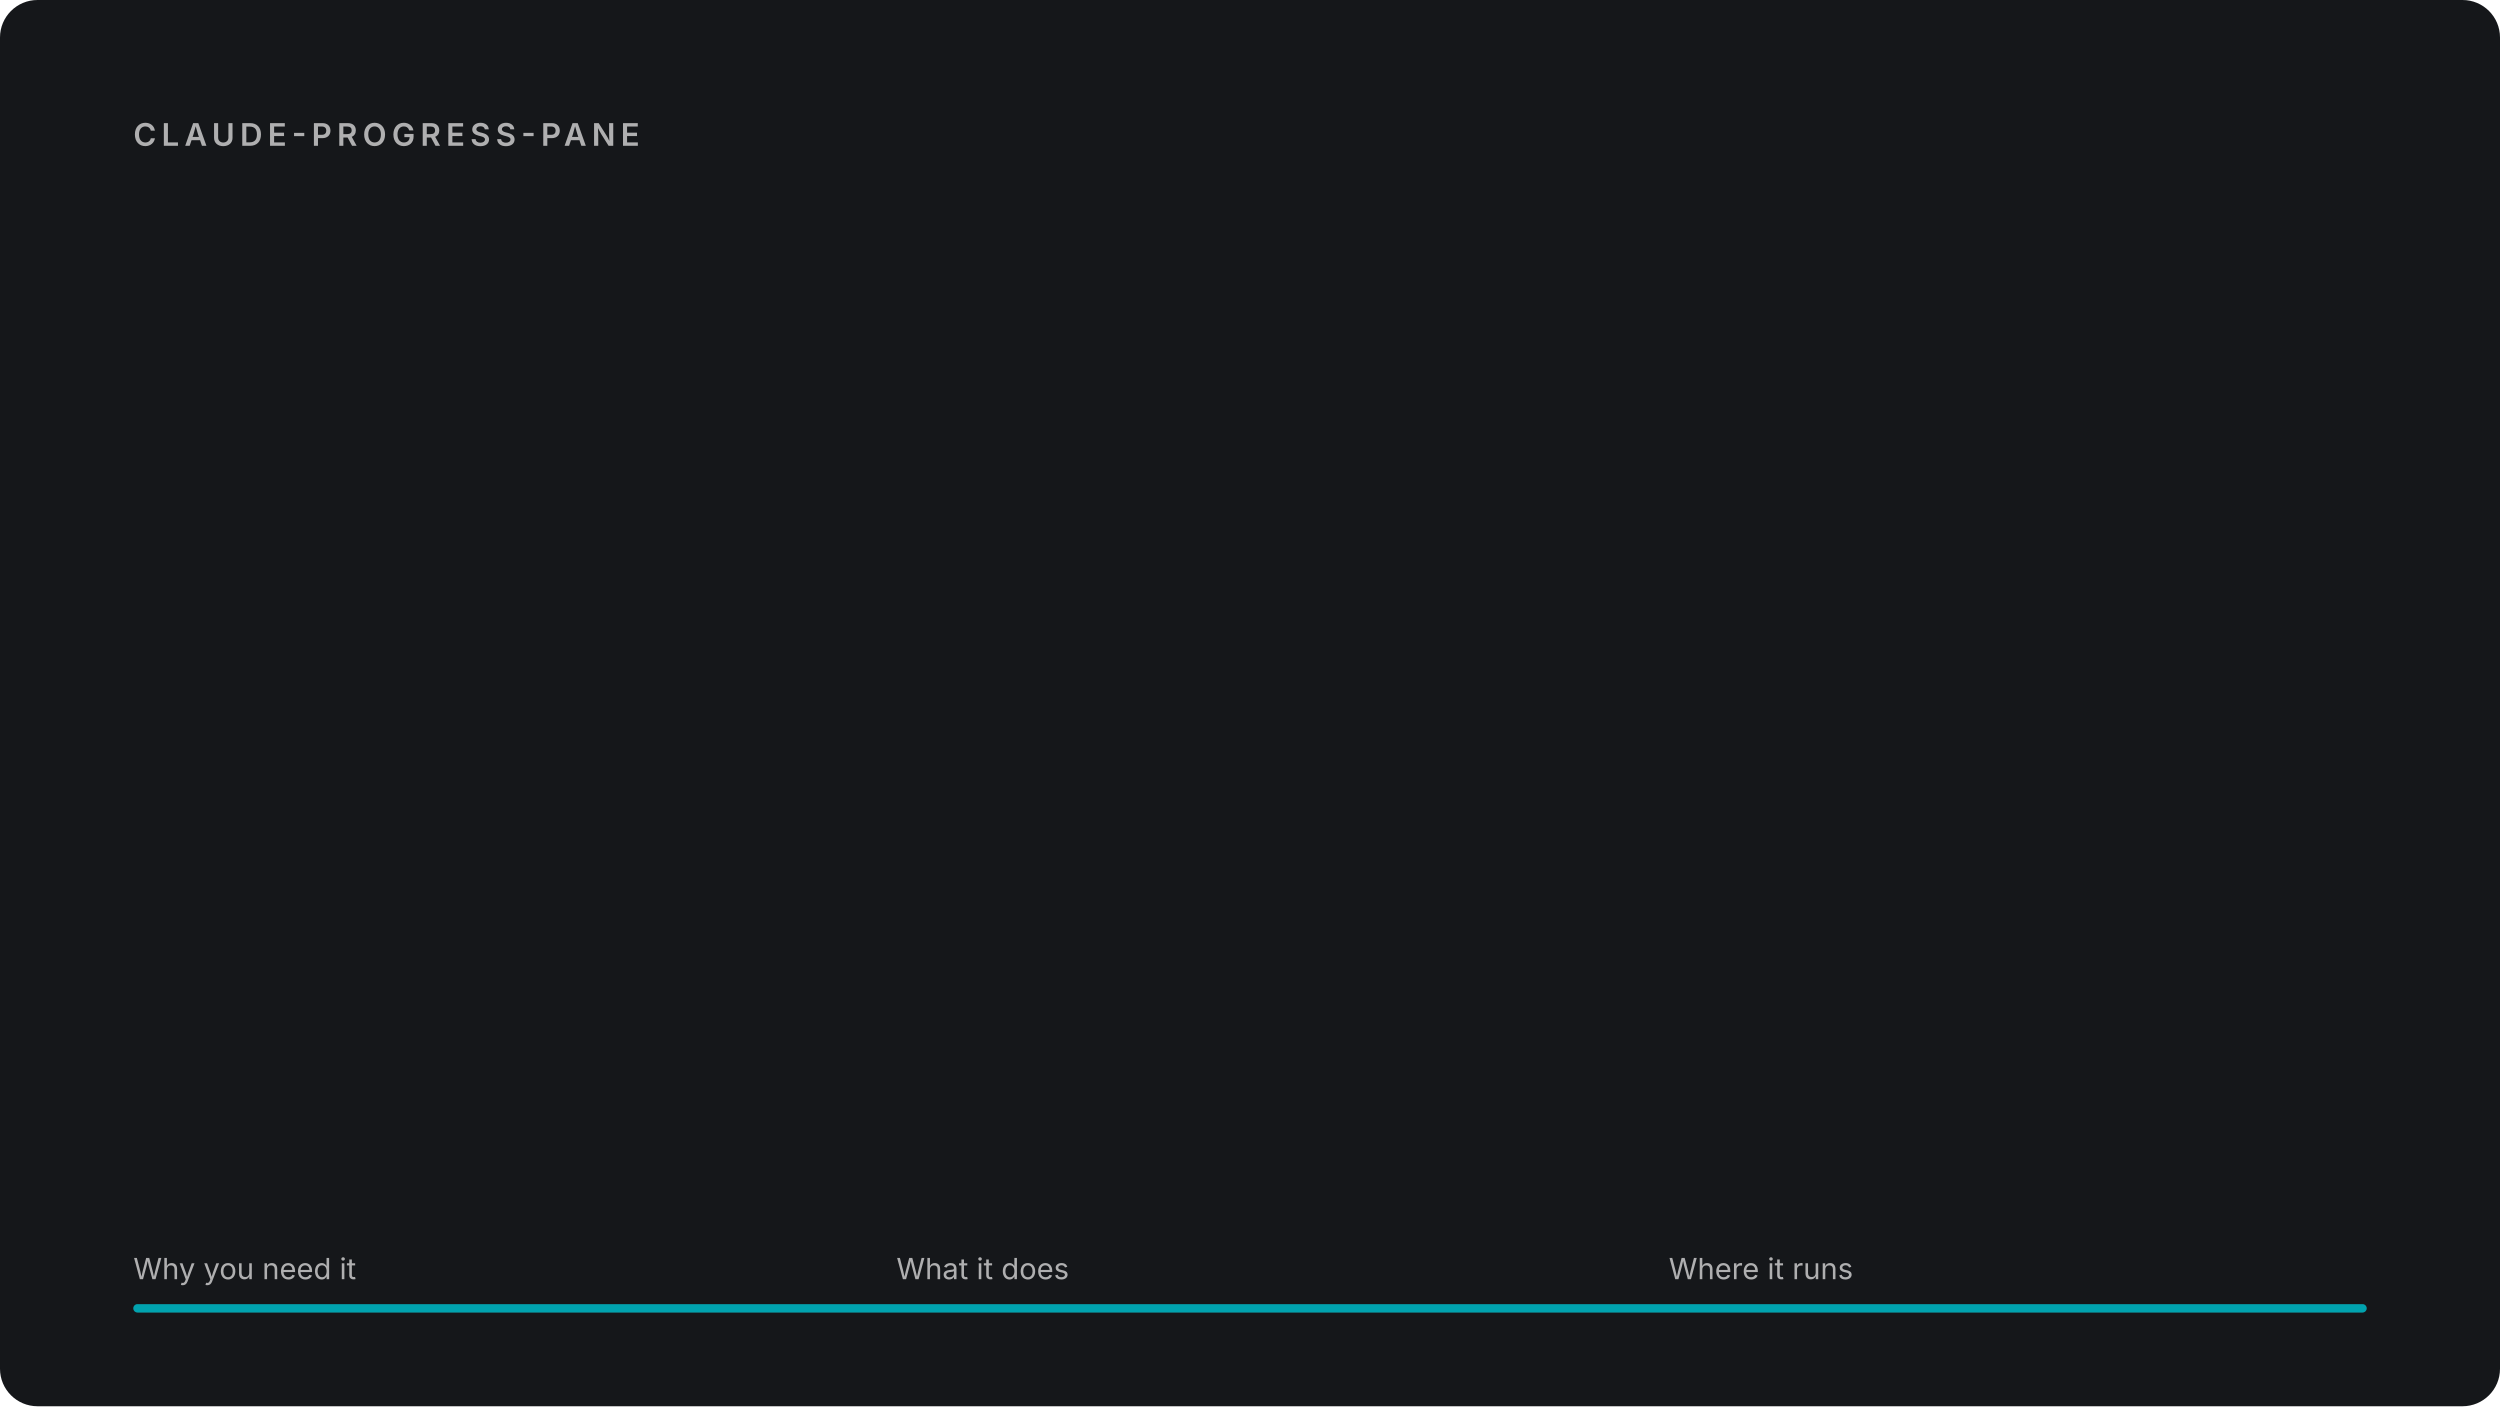
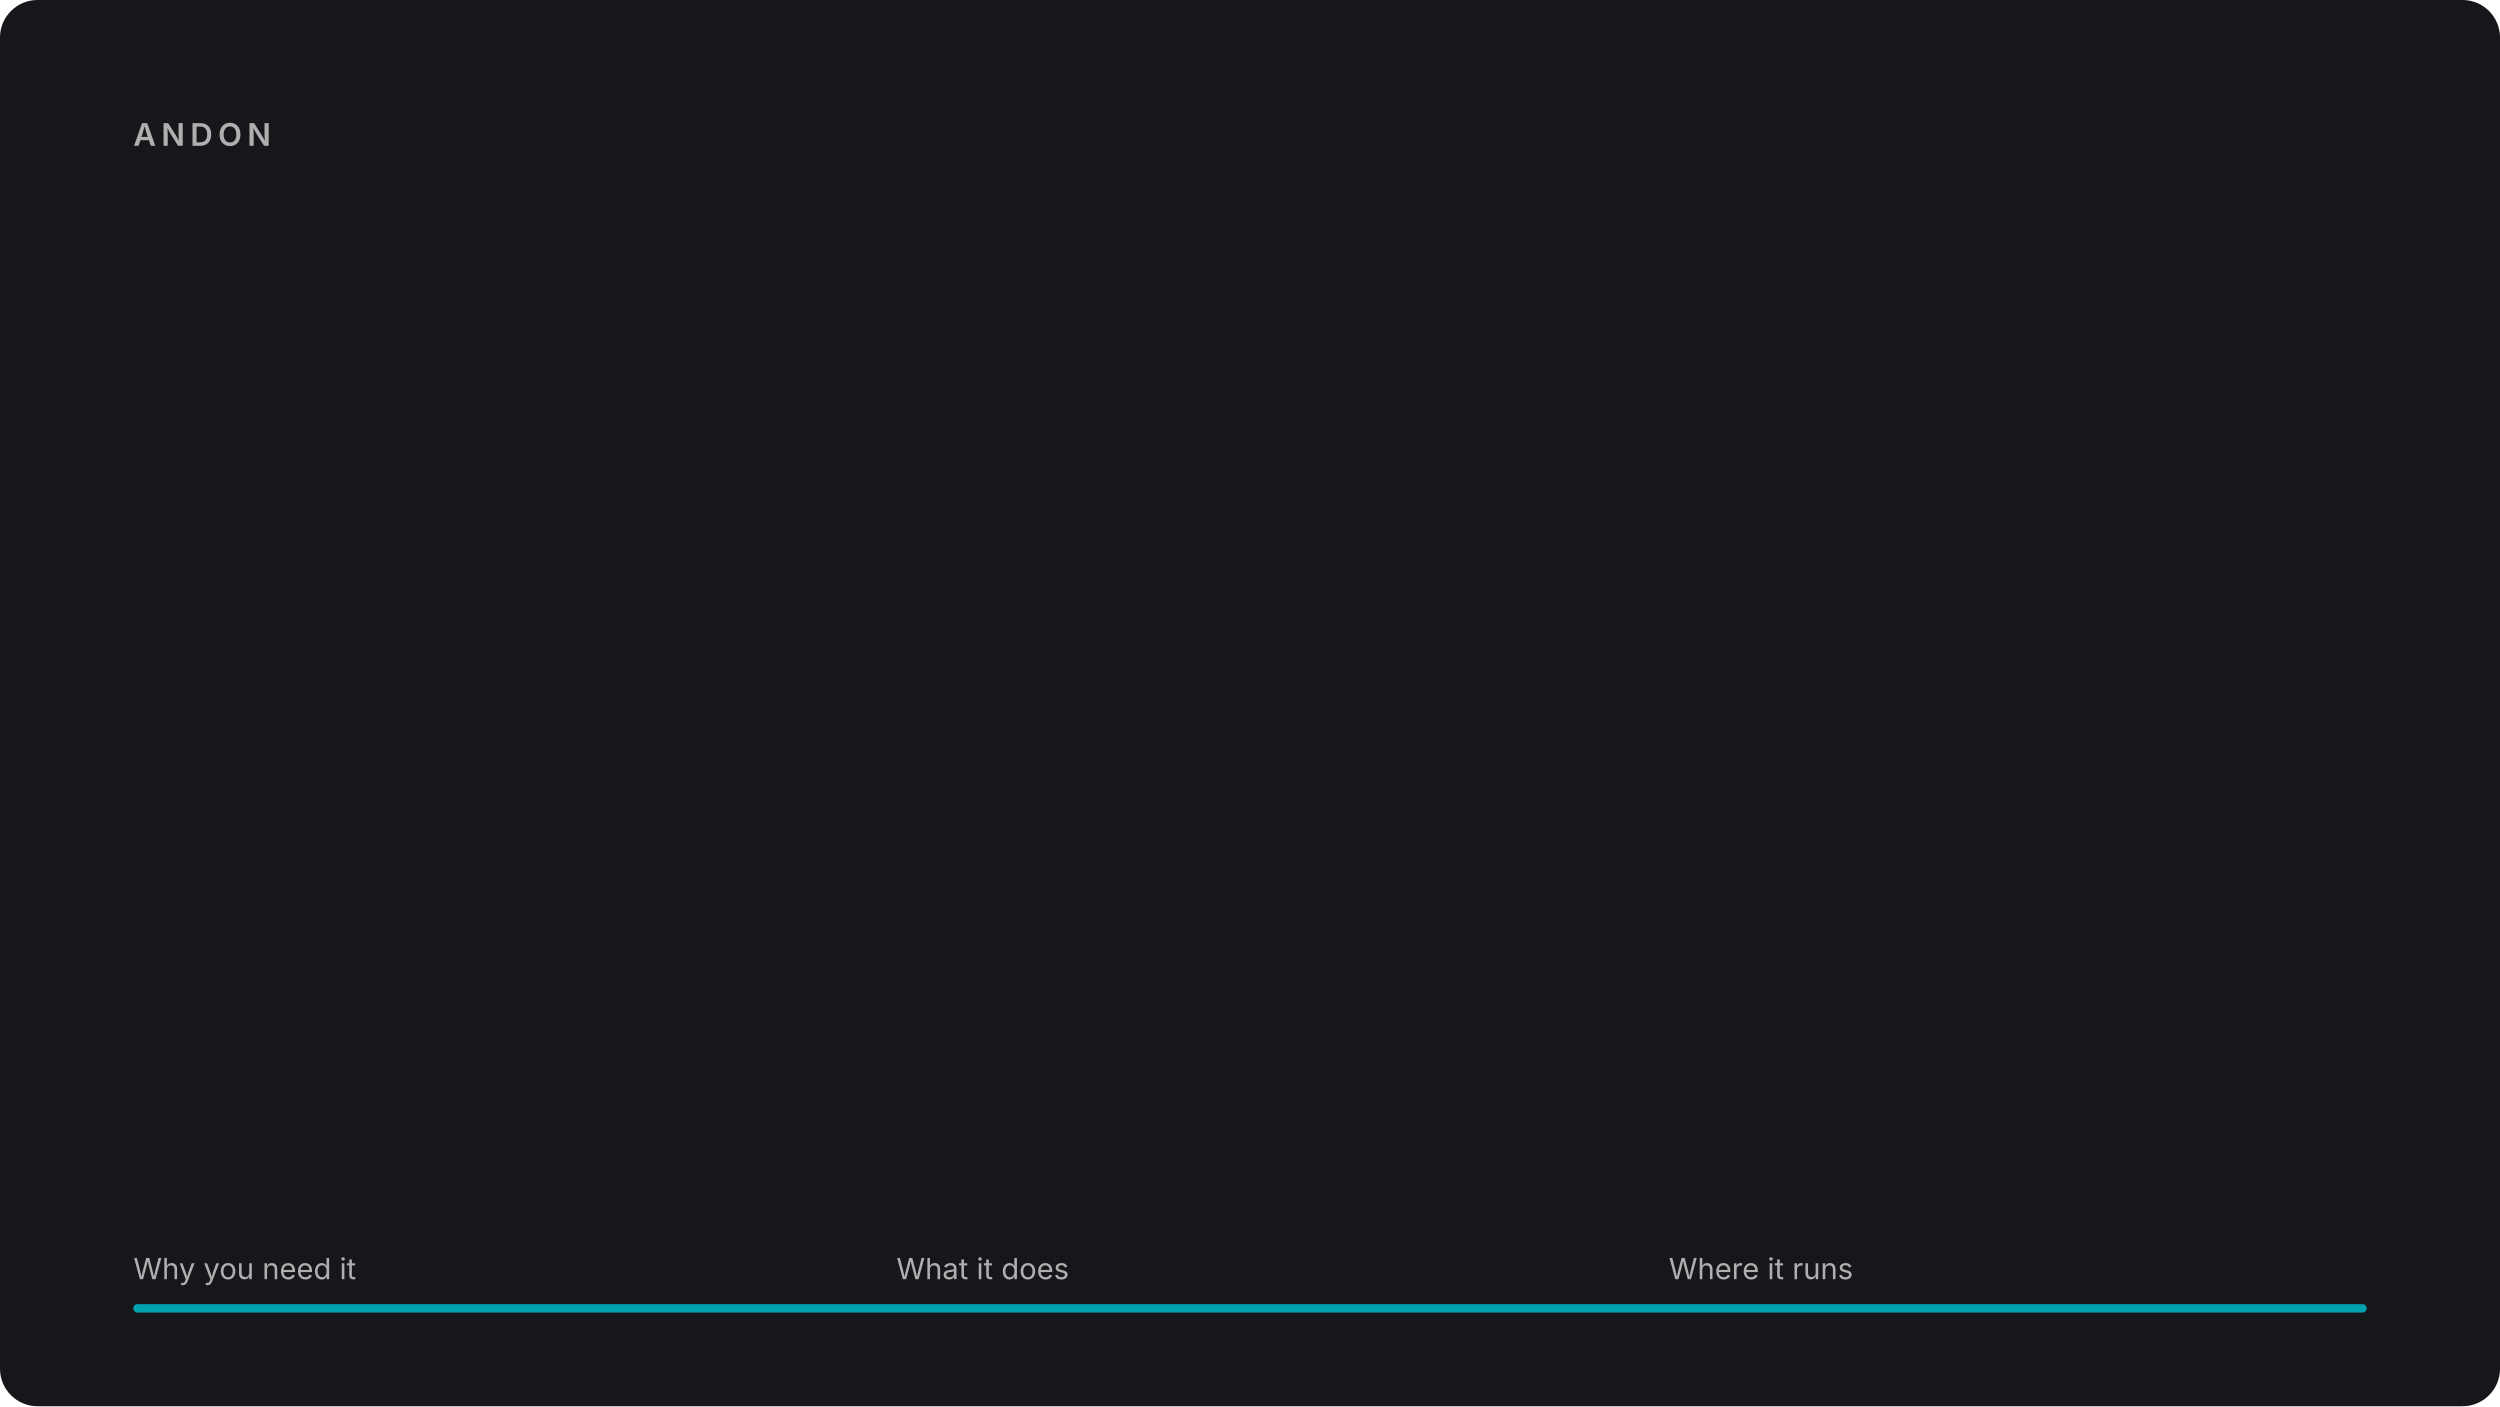
<svg xmlns="http://www.w3.org/2000/svg" width="1200" height="675" viewBox="0 0 1200 675" role="img" aria-label="Running a few AI agents at once? / Not anymore. Whatever needs you shows up first. / Your other agents report in on their own. / Wherever you use Claude Code. / Easy on the eyes, light or dark.">
  <defs>
    <clipPath id="body">
      <rect x="0" y="34" width="430.4" height="404" />
    </clipPath>
  </defs>
  <style>
.sc { opacity: 0; animation-duration: 48s; animation-iteration-count: infinite; animation-timing-function: linear; }
.bar { transform-box: fill-box; transform-origin: 0 50%; animation: grow 48s linear infinite; }
.blink { animation: blink 0.9s steps(2, jump-none) infinite; }
@keyframes grow { from { transform: scaleX(0) } to { transform: scaleX(1) } }
@keyframes blink { from { opacity: 1 } to { opacity: 0.25 } }
@keyframes k0 { 0%, 40.63% { opacity: 0 } 41.56%, 44.90% { opacity: 1 } 45.83%, 100% { opacity: 0 } }
@keyframes k1 { 0%, 22.50% { opacity: 0 } 23.44%, 39.48% { opacity: 1 } 40.42%, 100% { opacity: 0 } }
@keyframes k2 { 0%, 23.75% { opacity: 0 } 24.69%, 33.23% { opacity: 1 } 34.17%, 100% { opacity: 0 } }
@keyframes k3 { 0%, 35.00% { opacity: 0 } 35.94%, 39.48% { opacity: 1 } 40.42%, 100% { opacity: 0 } }
@keyframes k4 { 0%, 40.42% { opacity: 0 } 41.35%, 44.90% { opacity: 1 } 45.83%, 100% { opacity: 0 } }
@keyframes k5 { 0%, 45.83% { opacity: 0 } 46.77%, 56.35% { opacity: 1 } 57.29%, 100% { opacity: 0 } }
@keyframes k6 { 0%, 57.29% { opacity: 0 } 58.23%, 67.81% { opacity: 1 } 68.75%, 100% { opacity: 0 } }
@keyframes k7 { 0%, 58.75% { opacity: 0 } 59.69%, 67.81% { opacity: 1 } 68.75%, 100% { opacity: 0 } }
@keyframes k8 { 0%, 61.88% { opacity: 0 } 62.81%, 67.81% { opacity: 1 } 68.75%, 100% { opacity: 0 } }
@keyframes k9 { 0%, 68.75% { opacity: 0 } 69.69%, 79.90% { opacity: 1 } 80.83%, 100% { opacity: 0 } }
@keyframes k10 { 0%, 0.63% { opacity: 0 } 1.56%, 21.56% { opacity: 1 } 22.50%, 100% { opacity: 0 } }
@keyframes k11 { 0%, 1.35% { opacity: 0 } 2.29%, 21.56% { opacity: 1 } 22.50%, 100% { opacity: 0 } }
@keyframes k12 { 0%, 12.08% { opacity: 0 } 13.02%, 21.56% { opacity: 1 } 22.50%, 100% { opacity: 0 } }
@keyframes k13 { 0%, 2.08% { opacity: 0 } 3.02%, 21.56% { opacity: 1 } 22.50%, 100% { opacity: 0 } }
@keyframes k14 { 0%, 2.81% { opacity: 0 } 3.75%, 21.56% { opacity: 1 } 22.50%, 100% { opacity: 0 } }
@keyframes k15 { 0%, 3.54% { opacity: 0 } 4.48%, 21.56% { opacity: 1 } 22.50%, 100% { opacity: 0 } }
@keyframes k16 { 0%, 46.46% { opacity: 0 } 47.40%, 56.35% { opacity: 1 } 57.29%, 100% { opacity: 0 } }
@keyframes k17 { 0%, 46.83% { opacity: 0 } 47.77%, 56.35% { opacity: 1 } 57.29%, 100% { opacity: 0 } }
@keyframes k18 { 0%, 47.21% { opacity: 0 } 48.15%, 56.35% { opacity: 1 } 57.29%, 100% { opacity: 0 } }
@keyframes k19 { 0%, 47.58% { opacity: 0 } 48.52%, 56.35% { opacity: 1 } 57.29%, 100% { opacity: 0 } }
@keyframes k20 { 0%, 47.96% { opacity: 0 } 48.90%, 56.35% { opacity: 1 } 57.29%, 100% { opacity: 0 } }
@keyframes k21 { 0%, 48.33% { opacity: 0 } 49.27%, 56.35% { opacity: 1 } 57.29%, 100% { opacity: 0 } }
@keyframes k22 { 0%, 48.71% { opacity: 0 } 49.65%, 56.35% { opacity: 1 } 57.29%, 100% { opacity: 0 } }
@keyframes k23 { 0%, 57.29% { opacity: 0 } 58.23%, 67.81% { opacity: 1 } 68.75%, 100% { opacity: 0 } }
@keyframes k24 { 0%, 69.38% { opacity: 0 } 70.31%, 79.48% { opacity: 1 } 80.42%, 100% { opacity: 0 } }
@keyframes k25 { 0%, 80.83% { opacity: 0 } 81.77%, 89.90% { opacity: 1 } 90.83%, 100% { opacity: 0 } }
@keyframes k26 { 0%, 90.83% { opacity: 0 } 91.77%, 99.48% { opacity: 1 } 100.00%, 100% { opacity: 0 } }
@keyframes k27 { 0%, 10.31% { opacity: 1 } 11.25%, 100% { opacity: 0 } }
@keyframes k28 { 0%, 11.25% { opacity: 0 } 12.19%, 21.56% { opacity: 1 } 22.50%, 100% { opacity: 0 } }
@keyframes k29 { 0%, 22.50% { opacity: 0 } 23.44%, 33.23% { opacity: 1 } 34.17%, 100% { opacity: 0 } }
@keyframes k30 { 0%, 34.17% { opacity: 0 } 35.10%, 44.90% { opacity: 1 } 45.83%, 100% { opacity: 0 } }
@keyframes k31 { 0%, 45.83% { opacity: 0 } 46.77%, 56.35% { opacity: 1 } 57.29%, 100% { opacity: 0 } }
@keyframes k32 { 0%, 68.75% { opacity: 0 } 69.69%, 79.48% { opacity: 1 } 80.42%, 100% { opacity: 0 } }
@keyframes k33 { 0%, 80.42% { opacity: 0 } 81.35%, 89.90% { opacity: 1 } 90.83%, 100% { opacity: 0 } }
@keyframes k34 { 0%, 22.50% { opacity: 0 } 23.44%, 79.90% { opacity: 1 } 80.83%, 100% { opacity: 0 } }
@keyframes k35 { 0%, 80.42% { opacity: 0 } 81.35%, 90.31% { opacity: 1 } 91.25%, 100% { opacity: 0 } }
@media (prefers-reduced-motion: reduce) {
  .sc, .bar, .blink { animation: none; }
  .sc { opacity: 0; }
  [data-still] { opacity: 1; }
  .bar { transform: none; }
}
</style>
  <rect width="1200" height="675" rx="18" fill="#15171a" />
-   <text x="64" y="70" font-family="-apple-system, BlinkMacSystemFont, 'Segoe UI', 'Noto Sans TC', 'Noto Sans SC', 'PingFang TC', 'Microsoft JhengHei', 'Microsoft YaHei', sans-serif" font-size="15" font-weight="600" letter-spacing="2.5" fill="#afafb0">CLAUDE-PROGRESS-PANE</text>
+   <text x="64" y="70" font-family="-apple-system, BlinkMacSystemFont, 'Segoe UI', 'Noto Sans TC', 'Noto Sans SC', 'PingFang TC', 'Microsoft JhengHei', 'Microsoft YaHei', sans-serif" font-size="15" font-weight="600" letter-spacing="2.5" fill="#afafb0">ANDON</text>
  <g font-family="-apple-system, BlinkMacSystemFont, 'Segoe UI', 'Noto Sans TC', 'Noto Sans SC', 'PingFang TC', 'Microsoft JhengHei', 'Microsoft YaHei', sans-serif">
    <g class="sc" style="animation-name:k27">
      <text x="64" y="230" font-size="42" font-weight="700" fill="#e6e4dc">Running a few</text>
      <text x="64" y="286" font-size="42" font-weight="700" fill="#e6e4dc">AI agents at once?</text>
    </g>
    <g class="sc" style="animation-name:k28">
      <text x="64" y="230" font-size="42" font-weight="700" fill="#e6e4dc">One has been waiting</text>
      <text x="64" y="286" font-size="42" font-weight="700" fill="#e6e4dc">on you for 20 minutes.</text>
      <text x="64" y="360" font-size="21" fill="#afafb0">And you didn't notice.</text>
    </g>
    <g class="sc" style="animation-name:k10">
      <rect x="685.952" y="108" width="420" height="70" rx="12" fill="#1c1e21" stroke="#2f3236" />
      <g fill="#6E7268">
        <circle cx="703.952" cy="126" r="4" />
        <circle cx="717.952" cy="126" r="4" />
        <circle cx="731.952" cy="126" r="4" />
      </g>
      <text x="749.952" y="131" font-family="ui-monospace, SFMono-Regular, Menlo, Consolas, 'Liberation Mono', 'Noto Sans Mono CJK TC', 'Noto Sans CJK TC', 'PingFang TC', 'Microsoft JhengHei', monospace" font-size="15" font-weight="700" fill="#e6e4dc">Claude Code</text>
      <text x="860.352" y="131" font-family="ui-monospace, SFMono-Regular, Menlo, Consolas, 'Liberation Mono', 'Noto Sans Mono CJK TC', 'Noto Sans CJK TC', 'PingFang TC', 'Microsoft JhengHei', monospace" font-size="14" fill="#5C9291">acme-web</text>
      <text x="703.952" y="160" font-family="ui-monospace, SFMono-Regular, Menlo, Consolas, 'Liberation Mono', 'Noto Sans Mono CJK TC', 'Noto Sans CJK TC', 'PingFang TC', 'Microsoft JhengHei', monospace" font-size="14" fill="#00A3AF">▸ working…</text>
    </g>
    <g class="sc" style="animation-name:k11">
      <rect x="685.952" y="198" width="420" height="70" rx="12" fill="#1c1e21" stroke="#2f3236" />
      <g fill="#6E7268">
        <circle cx="703.952" cy="216" r="4" />
        <circle cx="717.952" cy="216" r="4" />
        <circle cx="731.952" cy="216" r="4" />
      </g>
      <text x="749.952" y="221" font-family="ui-monospace, SFMono-Regular, Menlo, Consolas, 'Liberation Mono', 'Noto Sans Mono CJK TC', 'Noto Sans CJK TC', 'PingFang TC', 'Microsoft JhengHei', monospace" font-size="15" font-weight="700" fill="#e6e4dc">Codex</text>
      <text x="805.152" y="221" font-family="ui-monospace, SFMono-Regular, Menlo, Consolas, 'Liberation Mono', 'Noto Sans Mono CJK TC', 'Noto Sans CJK TC', 'PingFang TC', 'Microsoft JhengHei', monospace" font-size="14" fill="#5C9291">api-gateway</text>
      <text x="703.952" y="250" font-family="ui-monospace, SFMono-Regular, Menlo, Consolas, 'Liberation Mono', 'Noto Sans Mono CJK TC', 'Noto Sans CJK TC', 'PingFang TC', 'Microsoft JhengHei', monospace" font-size="14" fill="#00A3AF">▸ working…</text>
      <g class="sc" style="animation-name:k12">
        <text class="blink" x="1089.952" y="250" text-anchor="end" font-family="-apple-system, BlinkMacSystemFont, 'Segoe UI', 'Noto Sans TC', 'Noto Sans SC', 'PingFang TC', 'Microsoft JhengHei', 'Microsoft YaHei', sans-serif" font-size="15" font-weight="700" fill="#F8B500">● waiting on you · 20 min</text>
      </g>
    </g>
    <g class="sc" style="animation-name:k13">
      <rect x="685.952" y="288" width="420" height="70" rx="12" fill="#1c1e21" stroke="#2f3236" />
      <g fill="#6E7268">
        <circle cx="703.952" cy="306" r="4" />
        <circle cx="717.952" cy="306" r="4" />
        <circle cx="731.952" cy="306" r="4" />
      </g>
      <text x="749.952" y="311" font-family="ui-monospace, SFMono-Regular, Menlo, Consolas, 'Liberation Mono', 'Noto Sans Mono CJK TC', 'Noto Sans CJK TC', 'PingFang TC', 'Microsoft JhengHei', monospace" font-size="15" font-weight="700" fill="#e6e4dc">Gemini CLI</text>
      <text x="851.152" y="311" font-family="ui-monospace, SFMono-Regular, Menlo, Consolas, 'Liberation Mono', 'Noto Sans Mono CJK TC', 'Noto Sans CJK TC', 'PingFang TC', 'Microsoft JhengHei', monospace" font-size="14" fill="#5C9291">data-pipeline</text>
      <text x="703.952" y="340" font-family="ui-monospace, SFMono-Regular, Menlo, Consolas, 'Liberation Mono', 'Noto Sans Mono CJK TC', 'Noto Sans CJK TC', 'PingFang TC', 'Microsoft JhengHei', monospace" font-size="14" fill="#00A3AF">▸ working…</text>
    </g>
    <g class="sc" style="animation-name:k14">
      <rect x="685.952" y="378" width="420" height="70" rx="12" fill="#1c1e21" stroke="#2f3236" />
      <g fill="#6E7268">
        <circle cx="703.952" cy="396" r="4" />
        <circle cx="717.952" cy="396" r="4" />
        <circle cx="731.952" cy="396" r="4" />
      </g>
      <text x="749.952" y="401" font-family="ui-monospace, SFMono-Regular, Menlo, Consolas, 'Liberation Mono', 'Noto Sans Mono CJK TC', 'Noto Sans CJK TC', 'PingFang TC', 'Microsoft JhengHei', monospace" font-size="15" font-weight="700" fill="#e6e4dc">Cursor</text>
      <text x="814.352" y="401" font-family="ui-monospace, SFMono-Regular, Menlo, Consolas, 'Liberation Mono', 'Noto Sans Mono CJK TC', 'Noto Sans CJK TC', 'PingFang TC', 'Microsoft JhengHei', monospace" font-size="14" fill="#5C9291">docs-site</text>
      <text x="703.952" y="430" font-family="ui-monospace, SFMono-Regular, Menlo, Consolas, 'Liberation Mono', 'Noto Sans Mono CJK TC', 'Noto Sans CJK TC', 'PingFang TC', 'Microsoft JhengHei', monospace" font-size="14" fill="#00A3AF">▸ working…</text>
    </g>
    <g class="sc" style="animation-name:k15">
      <rect x="685.952" y="468" width="420" height="70" rx="12" fill="#1c1e21" stroke="#2f3236" />
      <g fill="#6E7268">
        <circle cx="703.952" cy="486" r="4" />
        <circle cx="717.952" cy="486" r="4" />
        <circle cx="731.952" cy="486" r="4" />
      </g>
      <text x="749.952" y="491" font-family="ui-monospace, SFMono-Regular, Menlo, Consolas, 'Liberation Mono', 'Noto Sans Mono CJK TC', 'Noto Sans CJK TC', 'PingFang TC', 'Microsoft JhengHei', monospace" font-size="15" font-weight="700" fill="#e6e4dc">Grok Build</text>
      <text x="851.152" y="491" font-family="ui-monospace, SFMono-Regular, Menlo, Consolas, 'Liberation Mono', 'Noto Sans Mono CJK TC', 'Noto Sans CJK TC', 'PingFang TC', 'Microsoft JhengHei', monospace" font-size="14" fill="#5C9291">mobile-app</text>
      <text x="703.952" y="520" font-family="ui-monospace, SFMono-Regular, Menlo, Consolas, 'Liberation Mono', 'Noto Sans Mono CJK TC', 'Noto Sans CJK TC', 'PingFang TC', 'Microsoft JhengHei', monospace" font-size="14" fill="#00A3AF">▸ working…</text>
    </g>
    <g class="sc" style="animation-name:k29" data-still="1">
      <text x="64" y="204" font-size="42" font-weight="700" fill="#e6e4dc">Not anymore.</text>
      <text x="64" y="260" font-size="42" font-weight="700" fill="#e6e4dc">Whatever needs you</text>
      <text x="64" y="316" font-size="42" font-weight="700" fill="#e6e4dc">shows up first.</text>
-       <text x="64" y="390" font-size="21" fill="#afafb0">A plugin for Claude Code</text>
+       <text x="64" y="390" font-size="21" fill="#afafb0">Andon, a plugin for Claude Code</text>
    </g>
    <g class="sc" style="animation-name:k30">
      <text x="64" y="230" font-size="42" font-weight="700" fill="#e6e4dc">Answer right here.</text>
      <text x="64" y="286" font-size="42" font-weight="700" fill="#e6e4dc">No window hunting.</text>
      <text x="64" y="360" font-size="21" fill="#afafb0">One click and the agent</text>
      <text x="64" y="390" font-size="21" fill="#afafb0">gets back to work.</text>
    </g>
    <g class="sc" style="animation-name:k31">
      <text x="64" y="230" font-size="42" font-weight="700" fill="#e6e4dc">Your other agents</text>
      <text x="64" y="286" font-size="42" font-weight="700" fill="#e6e4dc">report in on their own.</text>
      <text x="64" y="360" font-size="21" fill="#afafb0">One command connects them.</text>
    </g>
    <g class="sc" style="animation-name:k16">
      <rect x="64" y="418" width="214" height="34" rx="17" fill="#1c1e21" stroke="#2f3236" />
      <text x="80" y="441" font-size="16" fill="#68BE8D">✓</text>
      <text x="102" y="441" font-size="16" fill="#e6e4dc">Claude Code</text>
    </g>
    <g class="sc" style="animation-name:k17">
      <rect x="294" y="418" width="214" height="34" rx="17" fill="#1c1e21" stroke="#2f3236" />
      <text x="310" y="441" font-size="16" fill="#68BE8D">✓</text>
      <text x="332" y="441" font-size="16" fill="#e6e4dc">Codex</text>
    </g>
    <g class="sc" style="animation-name:k18">
      <rect x="64" y="462" width="214" height="34" rx="17" fill="#1c1e21" stroke="#2f3236" />
      <text x="80" y="485" font-size="16" fill="#68BE8D">✓</text>
      <text x="102" y="485" font-size="16" fill="#e6e4dc">Gemini CLI</text>
    </g>
    <g class="sc" style="animation-name:k19">
      <rect x="294" y="462" width="214" height="34" rx="17" fill="#1c1e21" stroke="#2f3236" />
      <text x="310" y="485" font-size="16" fill="#68BE8D">✓</text>
      <text x="332" y="485" font-size="16" fill="#e6e4dc">Cursor</text>
    </g>
    <g class="sc" style="animation-name:k20">
      <rect x="64" y="506" width="214" height="34" rx="17" fill="#1c1e21" stroke="#2f3236" />
      <text x="80" y="529" font-size="16" fill="#68BE8D">✓</text>
      <text x="102" y="529" font-size="16" fill="#e6e4dc">OpenCode</text>
    </g>
    <g class="sc" style="animation-name:k21">
      <rect x="294" y="506" width="214" height="34" rx="17" fill="#1c1e21" stroke="#2f3236" />
      <text x="310" y="529" font-size="16" fill="#68BE8D">✓</text>
      <text x="332" y="529" font-size="16" fill="#e6e4dc">Grok Build</text>
    </g>
    <g class="sc" style="animation-name:k22">
      <rect x="64" y="550" width="214" height="34" rx="17" fill="#1c1e21" stroke="#2f3236" />
      <text x="80" y="573" font-size="16" fill="#68BE8D">✓</text>
      <text x="102" y="573" font-size="16" fill="#e6e4dc">Muse Code</text>
    </g>
    <g class="sc" style="animation-name:k23">
      <text x="64" y="200" font-size="42" font-weight="700" fill="#e6e4dc">Close it.</text>
      <text x="64" y="256" font-size="42" font-weight="700" fill="#e6e4dc">Come back tomorrow.</text>
      <text x="64" y="330" font-size="21" fill="#68BE8D">✓</text>
      <text x="96" y="330" font-size="21" fill="#e6e4dc">What's done, what's stuck, what's next</text>
      <text x="64" y="376" font-size="21" fill="#68BE8D">✓</text>
      <text x="96" y="376" font-size="21" fill="#e6e4dc">Take over a session left halfway</text>
      <text x="64" y="422" font-size="21" fill="#68BE8D">✓</text>
      <text x="96" y="422" font-size="21" fill="#e6e4dc">Finished work clears itself away</text>
    </g>
    <g class="sc" style="animation-name:k32">
      <text x="64" y="230" font-size="42" font-weight="700" fill="#e6e4dc">Wherever you use</text>
      <text x="64" y="286" font-size="42" font-weight="700" fill="#e6e4dc">Claude Code.</text>
    </g>
    <g class="sc" style="animation-name:k24">
      <rect x="64" y="368" width="234" height="42" rx="10" fill="#1c1e21" stroke="#2f3236" />
      <text x="181" y="395" text-anchor="middle" font-size="18" fill="#e6e4dc">Terminal</text>
      <rect x="314" y="368" width="234" height="42" rx="10" fill="#1c1e21" stroke="#2f3236" />
      <text x="431" y="395" text-anchor="middle" font-size="18" fill="#e6e4dc">Desktop app</text>
      <rect x="64" y="424" width="234" height="42" rx="10" fill="#1c1e21" stroke="#2f3236" />
      <text x="181" y="451" text-anchor="middle" font-size="18" fill="#e6e4dc">VS Code</text>
      <rect x="314" y="424" width="234" height="42" rx="10" fill="#1c1e21" stroke="#2f3236" />
      <text x="431" y="451" text-anchor="middle" font-size="18" fill="#e6e4dc">Browser and phone</text>
      <text x="64" y="512" font-size="16" fill="#afafb0">macOS · Linux · Windows  ·  English · 繁體中文 · 简体中文</text>
    </g>
    <g class="sc" style="animation-name:k33">
      <text x="64" y="230" font-size="42" font-weight="700" fill="#e6e4dc">Easy on the eyes,</text>
      <text x="64" y="286" font-size="42" font-weight="700" fill="#e6e4dc">light or dark.</text>
    </g>
    <g class="sc" style="animation-name:k25">
      <circle cx="78" cy="352" r="14" fill="#165E83" />
      <circle cx="108" cy="352" r="14" fill="#00A3AF" stroke="#2f3236" />
      <text x="64" y="388" font-size="14" fill="#e6e4dc">藍 Ai</text>
      <text x="64" y="408" font-size="14" fill="#afafb0">浅葱 Asagi</text>
      <circle cx="264" cy="352" r="14" fill="#007B43" />
      <circle cx="294" cy="352" r="14" fill="#68BE8D" stroke="#2f3236" />
      <text x="250" y="388" font-size="14" fill="#e6e4dc">常磐 Tokiwa</text>
      <text x="250" y="408" font-size="14" fill="#afafb0">若竹 Wakatake</text>
      <circle cx="450" cy="352" r="14" fill="#715C1F" />
      <circle cx="480" cy="352" r="14" fill="#F8B500" stroke="#2f3236" />
      <text x="436" y="388" font-size="14" fill="#e6e4dc">鶯茶 Uguisucha</text>
      <text x="436" y="408" font-size="14" fill="#afafb0">山吹 Yamabuki</text>
      <circle cx="78" cy="446" r="14" fill="#745399" />
      <circle cx="108" cy="446" r="14" fill="#A59ACA" stroke="#2f3236" />
      <text x="64" y="482" font-size="14" fill="#e6e4dc">江戸紫 Edomurasaki</text>
      <text x="64" y="502" font-size="14" fill="#afafb0">藤紫 Fujimurasaki</text>
      <circle cx="264" cy="446" r="14" fill="#BB5535" />
      <circle cx="294" cy="446" r="14" fill="#ED6D3D" stroke="#2f3236" />
      <text x="250" y="482" font-size="14" fill="#e6e4dc">代赭 Taisha</text>
      <text x="250" y="502" font-size="14" fill="#afafb0">柿 Kaki</text>
      <circle cx="450" cy="446" r="14" fill="#B7282E" />
      <circle cx="480" cy="446" r="14" fill="#E9546B" stroke="#2f3236" />
      <text x="436" y="482" font-size="14" fill="#e6e4dc">茜 Akane</text>
      <text x="436" y="502" font-size="14" fill="#afafb0">薔薇 Bara</text>
      <text x="64" y="536" font-size="16" fill="#afafb0">Traditional Japanese colours, and every word stays readable</text>
    </g>
    <g class="win sc" style="animation-name:k34" data-still="1" transform="translate(662.0 92) scale(1.12)">
      <rect width="430.4" height="438" rx="12" fill="#1e2022" stroke="#34373a" />
      <path d="M12 0.5h406.4a11.5 11.5 0 0 1 11.5 11.5v22h-429.4v-22a11.5 11.5 0 0 1 11.5-11.5z" fill="#26292b" />
      <line x1="0.5" y1="34" x2="429.9" y2="34" stroke="#34373a" />
      <g fill="#6E7268">
        <circle cx="20" cy="17" r="5" />
        <circle cx="38" cy="17" r="5" />
        <circle cx="56" cy="17" r="5" />
      </g>
      <text x="215.2" y="22" text-anchor="middle" font-family="ui-monospace, SFMono-Regular, Menlo, Consolas, 'Liberation Mono', 'Noto Sans Mono CJK TC', 'Noto Sans CJK TC', 'PingFang TC', 'Microsoft JhengHei', monospace" font-size="12" fill="#AFAFB0">claude  —  acme-web</text>
      <g clip-path="url(#body)" font-family="ui-monospace, SFMono-Regular, Menlo, Consolas, 'Liberation Mono', 'Noto Sans Mono CJK TC', 'Noto Sans CJK TC', 'PingFang TC', 'Microsoft JhengHei', monospace" font-size="14" style="white-space:pre" xml:space="preserve">
        <g class="sc" style="animation-name:k1" data-still="1">
          <path d="M26.2 316V310q0 -4 4 -4H30.4M30.4 306h302.4M332.8 306h8.4M337 306V316M341.2 306h58.8M400 306H400.2q4 0 4 4V316M26.2 316v20M337 316v20M404.2 316v20M26.2 336V342q0 4 4 4H30.4M30.4 346h302.4M332.8 346h8.4M337 346V336M341.2 346h58.8M400 346H400.2q4 0 4 -4V336M26.2 436V430q0 -4 4 -4H30.4M30.4 426h369.6M400 426H400.2q4 0 4 4V436" fill="none" stroke="#6E7268" stroke-width="1.2" stroke-linecap="butt" />
          <text x="22.0" y="70" textLength="67.2" lengthAdjust="spacingAndGlyphs" fill="#e6e4dc" font-weight="700">Progress</text>
          <text x="22.0" y="110" textLength="25.2" lengthAdjust="spacingAndGlyphs" fill="#F8B500">● 5</text>
          <text x="55.6" y="110" textLength="58.8" lengthAdjust="spacingAndGlyphs" fill="#e6e4dc">waiting</text>
          <text x="131.2" y="110" textLength="25.2" lengthAdjust="spacingAndGlyphs" fill="#00A3AF">▸ 6</text>
          <text x="164.8" y="110" textLength="92.4" lengthAdjust="spacingAndGlyphs" fill="#e6e4dc">in progress</text>
          <text x="274.0" y="110" textLength="25.2" lengthAdjust="spacingAndGlyphs" fill="#ED6D3D">⚑ 1</text>
          <text x="307.6" y="110" textLength="67.2" lengthAdjust="spacingAndGlyphs" fill="#e6e4dc">due soon</text>
          <text x="22.0" y="130" textLength="25.2" lengthAdjust="spacingAndGlyphs" fill="#68BE8D">✓ 5</text>
          <text x="55.6" y="130" textLength="84.0" lengthAdjust="spacingAndGlyphs" fill="#e6e4dc">done today</text>
          <text x="22.0" y="170" textLength="109.2" lengthAdjust="spacingAndGlyphs" fill="#AFAFB0">Needs you now</text>
          <text x="22.0" y="190" textLength="67.2" lengthAdjust="spacingAndGlyphs" fill="#F8B500">[Choose]</text>
          <text x="97.6" y="190" textLength="100.8" lengthAdjust="spacingAndGlyphs" fill="#e6e4dc" font-weight="700">Release plan</text>
          <text x="22.0" y="210" textLength="386.4" lengthAdjust="spacingAndGlyphs" fill="#5C9291">acme-web › Add a dark mode to the settings pa…</text>
          <text x="22.0" y="230" textLength="344.4" lengthAdjust="spacingAndGlyphs" fill="#e6e4dc">Behind a flag first, or everyone at once?</text>
          <text x="22.0" y="270" textLength="8.4" lengthAdjust="spacingAndGlyphs" fill="#6E7268">[</text>
          <text x="38.8" y="270" textLength="109.2" lengthAdjust="spacingAndGlyphs" fill="#00A3AF" font-weight="700">Behind a flag</text>
          <text x="156.4" y="270" textLength="8.4" lengthAdjust="spacingAndGlyphs" fill="#6E7268">]</text>
          <text x="173.2" y="270" textLength="8.4" lengthAdjust="spacingAndGlyphs" fill="#6E7268">[</text>
          <text x="190.0" y="270" textLength="67.2" lengthAdjust="spacingAndGlyphs" fill="#e6e4dc">Everyone</text>
          <text x="265.6" y="270" textLength="8.4" lengthAdjust="spacingAndGlyphs" fill="#6E7268">]</text>
          <text x="38.8" y="330" textLength="226.8" lengthAdjust="spacingAndGlyphs" fill="#AFAFB0">None of these? Type a reply</text>
          <text x="349.6" y="330" textLength="42.0" lengthAdjust="spacingAndGlyphs" fill="#e6e4dc">Reply</text>
          <text x="22.0" y="390" textLength="193.2" lengthAdjust="spacingAndGlyphs" fill="#e6e4dc">4 more waiting on you ▸</text>
        </g>
        <rect class="sc" style="animation-name:k2" x="16" y="152" width="398.4" height="208" rx="7" fill="none" stroke="#00A3AF" stroke-width="2.4" />
        <rect class="sc" style="animation-name:k3" x="16" y="252" width="154.8" height="28" rx="7" fill="none" stroke="#00A3AF" stroke-width="2.4" />
        <g class="sc" style="animation-name:k4">
          <path d="M26.2 376V370q0 -4 4 -4H30.4M30.4 366h369.6M400 366H400.2q4 0 4 4V376M26.2 376v20M404.2 376v20M26.2 396v20M404.2 396v20M26.2 416v20M404.2 416v20" fill="none" stroke="#6E7268" stroke-width="1.2" stroke-linecap="butt" />
          <text x="22.0" y="70" textLength="67.2" lengthAdjust="spacingAndGlyphs" fill="#e6e4dc" font-weight="700">Progress</text>
          <text x="22.0" y="110" textLength="25.2" lengthAdjust="spacingAndGlyphs" fill="#F8B500">● 4</text>
          <text x="55.6" y="110" textLength="58.8" lengthAdjust="spacingAndGlyphs" fill="#e6e4dc">waiting</text>
          <text x="131.2" y="110" textLength="25.2" lengthAdjust="spacingAndGlyphs" fill="#00A3AF">▸ 6</text>
          <text x="164.8" y="110" textLength="92.4" lengthAdjust="spacingAndGlyphs" fill="#e6e4dc">in progress</text>
          <text x="274.0" y="110" textLength="25.2" lengthAdjust="spacingAndGlyphs" fill="#ED6D3D">⚑ 1</text>
          <text x="307.6" y="110" textLength="67.2" lengthAdjust="spacingAndGlyphs" fill="#e6e4dc">due soon</text>
          <text x="22.0" y="130" textLength="25.2" lengthAdjust="spacingAndGlyphs" fill="#68BE8D">✓ 5</text>
          <text x="55.6" y="130" textLength="84.0" lengthAdjust="spacingAndGlyphs" fill="#e6e4dc">done today</text>
          <text x="22.0" y="170" textLength="109.2" lengthAdjust="spacingAndGlyphs" fill="#AFAFB0">Needs you now</text>
          <text x="22.0" y="190" textLength="67.2" lengthAdjust="spacingAndGlyphs" fill="#F8B500">[Choose]</text>
          <text x="97.6" y="190" textLength="109.2" lengthAdjust="spacingAndGlyphs" fill="#e6e4dc" font-weight="700">Per-key limit</text>
          <text x="22.0" y="210" textLength="386.4" lengthAdjust="spacingAndGlyphs" fill="#5C9291">api-gateway › Rate-limit the public endpoints…</text>
          <text x="22.0" y="230" textLength="168.0" lengthAdjust="spacingAndGlyphs" fill="#e6e4dc">100 or 300 a minute?</text>
          <text x="22.0" y="250" textLength="84.0" lengthAdjust="spacingAndGlyphs" fill="#AFAFB0">25 min ago</text>
          <text x="22.0" y="270" textLength="344.4" lengthAdjust="spacingAndGlyphs" fill="#AFAFB0">Reply in the api-gateway session (codex).</text>
          <text x="22.0" y="290" textLength="184.8" lengthAdjust="spacingAndGlyphs" fill="#AFAFB0">Can't reply from here.</text>
          <text x="22.0" y="330" textLength="193.2" lengthAdjust="spacingAndGlyphs" fill="#e6e4dc">3 more waiting on you ▸</text>
          <text x="38.8" y="390" textLength="210.0" lengthAdjust="spacingAndGlyphs" fill="#5C9291">acme-web · feat/dark-mode</text>
          <text x="366.4" y="390" textLength="25.2" lengthAdjust="spacingAndGlyphs" fill="#AFAFB0">4/5</text>
          <text x="38.8" y="410" textLength="302.4" lengthAdjust="spacingAndGlyphs" fill="#e6e4dc" font-weight="700">Add a dark mode to the settings page</text>
          <text x="38.8" y="430" textLength="352.8" lengthAdjust="spacingAndGlyphs" fill="#AFAFB0">Context: Users asked for it in the last s…</text>
        </g>
        <g class="sc" style="animation-name:k0">
          <rect x="0.5" y="372" width="429.4" height="65.5" fill="#1e2022" />
          <line x1="0.5" y1="372" x2="429.9" y2="372" stroke="#68BE8D" stroke-width="1.6" />
          <text x="22" y="402" font-weight="700" fill="#68BE8D">✓ Replied to Claude: Behind a flag</text>
        </g>
        <g class="sc" style="animation-name:k5">
          <text x="22.0" y="90" textLength="134.4" lengthAdjust="spacingAndGlyphs" fill="#e6e4dc">▾ Waiting on you</text>
          <text x="164.8" y="90" textLength="8.4" lengthAdjust="spacingAndGlyphs" fill="#F8B500">5</text>
          <text x="22.0" y="130" textLength="67.2" lengthAdjust="spacingAndGlyphs" fill="#F8B500">[Choose]</text>
          <text x="97.6" y="130" textLength="100.8" lengthAdjust="spacingAndGlyphs" fill="#e6e4dc">Release plan</text>
          <text x="341.2" y="130" textLength="67.2" lengthAdjust="spacingAndGlyphs" fill="#AFAFB0">acme-web</text>
          <text x="22.0" y="170" textLength="67.2" lengthAdjust="spacingAndGlyphs" fill="#F8B500">[Choose]</text>
          <text x="97.6" y="170" textLength="109.2" lengthAdjust="spacingAndGlyphs" fill="#e6e4dc">Per-key limit</text>
          <text x="316.0" y="170" textLength="92.4" lengthAdjust="spacingAndGlyphs" fill="#AFAFB0">api-gateway</text>
          <text x="22.0" y="210" textLength="33.6" lengthAdjust="spacingAndGlyphs" fill="#ED6D3D">[Do]</text>
          <text x="64.0" y="210" textLength="126.0" lengthAdjust="spacingAndGlyphs" fill="#e6e4dc">Warehouse login</text>
          <text x="299.2" y="210" textLength="109.2" lengthAdjust="spacingAndGlyphs" fill="#AFAFB0">data-pipeline</text>
          <text x="22.0" y="250" textLength="67.2" lengthAdjust="spacingAndGlyphs" fill="#A59ACA">[Review]</text>
          <text x="97.6" y="250" textLength="142.8" lengthAdjust="spacingAndGlyphs" fill="#e6e4dc">Check the preview</text>
          <text x="332.8" y="250" textLength="75.6" lengthAdjust="spacingAndGlyphs" fill="#AFAFB0">docs-site</text>
          <text x="22.0" y="290" textLength="75.6" lengthAdjust="spacingAndGlyphs" fill="#AFAFB0">[Waiting]</text>
          <text x="106.0" y="290" textLength="176.4" lengthAdjust="spacingAndGlyphs" fill="#e6e4dc">Recommendation letter</text>
          <text x="324.4" y="290" textLength="84.0" lengthAdjust="spacingAndGlyphs" fill="#AFAFB0">Job search</text>
          <text x="22.0" y="330" textLength="84.0" lengthAdjust="spacingAndGlyphs" fill="#e6e4dc">▸ Due soon</text>
          <text x="114.4" y="330" textLength="8.4" lengthAdjust="spacingAndGlyphs" fill="#ED6D3D">1</text>
          <text x="139.6" y="330" textLength="268.8" lengthAdjust="spacingAndGlyphs" fill="#AFAFB0">nearest: Northwind summer inter…</text>
          <text x="22.0" y="370" textLength="142.8" lengthAdjust="spacingAndGlyphs" fill="#e6e4dc">▸ Other open work</text>
          <text x="173.2" y="370" textLength="8.4" lengthAdjust="spacingAndGlyphs" fill="#00A3AF">5</text>
          <text x="198.4" y="370" textLength="210.0" lengthAdjust="spacingAndGlyphs" fill="#AFAFB0">acme-web, data-pipeline,…</text>
          <text x="22.0" y="410" textLength="126.0" lengthAdjust="spacingAndGlyphs" fill="#e6e4dc">▸ Done recently</text>
          <text x="156.4" y="410" textLength="8.4" lengthAdjust="spacingAndGlyphs" fill="#68BE8D">1</text>
        </g>
        <g class="sc" style="animation-name:k6">
          <path d="M89.2 166h67.2" fill="none" stroke="#6E7268" stroke-width="1.2" stroke-linecap="butt" />
          <path d="M55.6 166h33.6" fill="none" stroke="#00A3AF" stroke-width="3" stroke-linecap="round" />
          <text x="30.4" y="90" textLength="193.2" lengthAdjust="spacingAndGlyphs" fill="#5C9291" font-weight="700">acme-web (this project)</text>
          <text x="257.2" y="90" textLength="151.2" lengthAdjust="spacingAndGlyphs" fill="#AFAFB0">1 item · 1 stopped</text>
          <text x="38.8" y="110" textLength="176.4" lengthAdjust="spacingAndGlyphs" fill="#e6e4dc">▾ Upgrade to React 19</text>
          <text x="383.2" y="110" textLength="25.2" lengthAdjust="spacingAndGlyphs" fill="#AFAFB0">1/3</text>
          <text x="55.6" y="130" textLength="352.8" lengthAdjust="spacingAndGlyphs" fill="#F8B500">session ended, can be taken over · 3 h ago</text>
          <text x="164.8" y="170" textLength="25.2" lengthAdjust="spacingAndGlyphs" fill="#AFAFB0">33%</text>
          <text x="55.6" y="190" textLength="327.6" lengthAdjust="spacingAndGlyphs" fill="#AFAFB0">Context: the old version blocks the new</text>
          <text x="55.6" y="210" textLength="50.4" lengthAdjust="spacingAndGlyphs" fill="#AFAFB0">router</text>
          <text x="55.6" y="230" textLength="352.8" lengthAdjust="spacingAndGlyphs" fill="#AFAFB0">Handoff: packages bumped; 12 tests fail on</text>
          <text x="55.6" y="250" textLength="252.0" lengthAdjust="spacingAndGlyphs" fill="#AFAFB0">the new router; next, fix them</text>
          <text x="55.6" y="270" textLength="8.4" lengthAdjust="spacingAndGlyphs" fill="#AFAFB0">1</text>
          <text x="72.4" y="270" textLength="8.4" lengthAdjust="spacingAndGlyphs" fill="#68BE8D">✓</text>
          <text x="89.2" y="270" textLength="142.8" lengthAdjust="spacingAndGlyphs" fill="#AFAFB0">Bump the packages</text>
          <text x="55.6" y="290" textLength="25.2" lengthAdjust="spacingAndGlyphs" fill="#AFAFB0">2 ○</text>
          <text x="89.2" y="290" textLength="176.4" lengthAdjust="spacingAndGlyphs" fill="#e6e4dc" font-weight="700">Fix the failing tests</text>
          <text x="274.0" y="290" textLength="42.0" lengthAdjust="spacingAndGlyphs" fill="#00A3AF">← now</text>
          <text x="55.6" y="310" textLength="25.2" lengthAdjust="spacingAndGlyphs" fill="#AFAFB0">3 ○</text>
          <text x="89.2" y="310" textLength="201.6" lengthAdjust="spacingAndGlyphs" fill="#e6e4dc">Remove the old polyfills</text>
          <text x="55.6" y="350" textLength="8.4" lengthAdjust="spacingAndGlyphs" fill="#6E7268">[</text>
          <text x="72.4" y="350" textLength="168.0" lengthAdjust="spacingAndGlyphs" fill="#00A3AF" font-weight="700">Take over and finish</text>
          <text x="248.8" y="350" textLength="8.4" lengthAdjust="spacingAndGlyphs" fill="#6E7268">]</text>
          <text x="265.6" y="350" textLength="8.4" lengthAdjust="spacingAndGlyphs" fill="#6E7268">[</text>
          <text x="282.4" y="350" textLength="100.8" lengthAdjust="spacingAndGlyphs" fill="#e6e4dc">Copy resume…</text>
          <text x="391.6" y="350" textLength="8.4" lengthAdjust="spacingAndGlyphs" fill="#6E7268">]</text>
          <text x="408.4" y="350" textLength="8.4" lengthAdjust="spacingAndGlyphs" fill="#6E7268">[</text>
          <text x="30.4" y="390" textLength="109.2" lengthAdjust="spacingAndGlyphs" fill="#5C9291" font-weight="700">data-pipeline</text>
          <text x="257.2" y="390" textLength="151.2" lengthAdjust="spacingAndGlyphs" fill="#AFAFB0">1 item · 1 working</text>
          <text x="38.8" y="410" textLength="243.6" lengthAdjust="spacingAndGlyphs" fill="#e6e4dc">▸ Backfill last year's events</text>
          <text x="383.2" y="410" textLength="25.2" lengthAdjust="spacingAndGlyphs" fill="#AFAFB0">1/4</text>
          <text x="55.6" y="430" textLength="319.2" lengthAdjust="spacingAndGlyphs" fill="#00A3AF">gemini · gemini is working · 6 min ago</text>
        </g>
        <rect class="sc" style="animation-name:k7" x="16" y="212" width="398.4" height="48" rx="7" fill="none" stroke="#00A3AF" stroke-width="2.4" />
        <rect class="sc" style="animation-name:k8" x="49.6" y="332" width="213.6" height="28" rx="7" fill="none" stroke="#00A3AF" stroke-width="2.4" />
        <g class="sc" style="animation-name:k9">
          <path d="M26.2 316V310q0 -4 4 -4H30.4M30.4 306h302.4M332.8 306h8.4M337 306V316M341.2 306h58.8M400 306H400.2q4 0 4 4V316M26.2 316v20M337 316v20M404.2 316v20M26.2 336V342q0 4 4 4H30.4M30.4 346h302.4M332.8 346h8.4M337 346V336M341.2 346h58.8M400 346H400.2q4 0 4 -4V336M26.2 436V430q0 -4 4 -4H30.4M30.4 426h369.6M400 426H400.2q4 0 4 4V436" fill="none" stroke="#6E7268" stroke-width="1.2" stroke-linecap="butt" />
          <text x="22.0" y="70" textLength="67.2" lengthAdjust="spacingAndGlyphs" fill="#e6e4dc" font-weight="700">Progress</text>
          <text x="22.0" y="110" textLength="25.2" lengthAdjust="spacingAndGlyphs" fill="#F8B500">● 5</text>
          <text x="55.6" y="110" textLength="58.8" lengthAdjust="spacingAndGlyphs" fill="#e6e4dc">waiting</text>
          <text x="131.2" y="110" textLength="25.2" lengthAdjust="spacingAndGlyphs" fill="#00A3AF">▸ 6</text>
          <text x="164.8" y="110" textLength="92.4" lengthAdjust="spacingAndGlyphs" fill="#e6e4dc">in progress</text>
          <text x="274.0" y="110" textLength="25.2" lengthAdjust="spacingAndGlyphs" fill="#ED6D3D">⚑ 1</text>
          <text x="307.6" y="110" textLength="67.2" lengthAdjust="spacingAndGlyphs" fill="#e6e4dc">due soon</text>
          <text x="22.0" y="130" textLength="25.2" lengthAdjust="spacingAndGlyphs" fill="#68BE8D">✓ 5</text>
          <text x="55.6" y="130" textLength="84.0" lengthAdjust="spacingAndGlyphs" fill="#e6e4dc">done today</text>
          <text x="22.0" y="170" textLength="109.2" lengthAdjust="spacingAndGlyphs" fill="#AFAFB0">Needs you now</text>
          <text x="22.0" y="190" textLength="67.2" lengthAdjust="spacingAndGlyphs" fill="#F8B500">[Choose]</text>
          <text x="97.6" y="190" textLength="100.8" lengthAdjust="spacingAndGlyphs" fill="#e6e4dc" font-weight="700">Release plan</text>
          <text x="22.0" y="210" textLength="386.4" lengthAdjust="spacingAndGlyphs" fill="#5C9291">acme-web › Add a dark mode to the settings pa…</text>
          <text x="22.0" y="230" textLength="344.4" lengthAdjust="spacingAndGlyphs" fill="#e6e4dc">Behind a flag first, or everyone at once?</text>
          <text x="22.0" y="270" textLength="8.4" lengthAdjust="spacingAndGlyphs" fill="#6E7268">[</text>
          <text x="38.8" y="270" textLength="109.2" lengthAdjust="spacingAndGlyphs" fill="#00A3AF" font-weight="700">Behind a flag</text>
          <text x="156.4" y="270" textLength="8.4" lengthAdjust="spacingAndGlyphs" fill="#6E7268">]</text>
          <text x="173.2" y="270" textLength="8.4" lengthAdjust="spacingAndGlyphs" fill="#6E7268">[</text>
          <text x="190.0" y="270" textLength="67.2" lengthAdjust="spacingAndGlyphs" fill="#e6e4dc">Everyone</text>
          <text x="265.6" y="270" textLength="8.4" lengthAdjust="spacingAndGlyphs" fill="#6E7268">]</text>
          <text x="38.8" y="330" textLength="226.8" lengthAdjust="spacingAndGlyphs" fill="#AFAFB0">None of these? Type a reply</text>
          <text x="349.6" y="330" textLength="42.0" lengthAdjust="spacingAndGlyphs" fill="#e6e4dc">Reply</text>
          <text x="22.0" y="390" textLength="193.2" lengthAdjust="spacingAndGlyphs" fill="#e6e4dc">4 more waiting on you ▸</text>
        </g>
      </g>
    </g>
    <g class="win sc" style="animation-name:k35" transform="translate(662.0 92) scale(1.12)">
      <rect width="430.4" height="438" rx="12" fill="#fbfaf5" stroke="#d9d7cc" />
      <path d="M12 0.5h406.4a11.5 11.5 0 0 1 11.5 11.5v22h-429.4v-22a11.5 11.5 0 0 1 11.5-11.5z" fill="#f1efe7" />
      <line x1="0.5" y1="34" x2="429.9" y2="34" stroke="#d9d7cc" />
      <g fill="#9EA19A">
        <circle cx="20" cy="17" r="5" />
        <circle cx="38" cy="17" r="5" />
        <circle cx="56" cy="17" r="5" />
      </g>
      <text x="215.2" y="22" text-anchor="middle" font-family="ui-monospace, SFMono-Regular, Menlo, Consolas, 'Liberation Mono', 'Noto Sans Mono CJK TC', 'Noto Sans CJK TC', 'PingFang TC', 'Microsoft JhengHei', monospace" font-size="12" fill="#595857">claude  —  acme-web</text>
      <g clip-path="url(#body)" font-family="ui-monospace, SFMono-Regular, Menlo, Consolas, 'Liberation Mono', 'Noto Sans Mono CJK TC', 'Noto Sans CJK TC', 'PingFang TC', 'Microsoft JhengHei', monospace" font-size="14" style="white-space:pre" xml:space="preserve">
        <path d="M26.2 316V310q0 -4 4 -4H30.4M30.4 306h302.4M332.8 306h8.4M337 306V316M341.2 306h58.8M400 306H400.2q4 0 4 4V316M26.2 316v20M337 316v20M404.2 316v20M26.2 336V342q0 4 4 4H30.4M30.4 346h302.4M332.8 346h8.4M337 346V336M341.2 346h58.8M400 346H400.2q4 0 4 -4V336M26.2 436V430q0 -4 4 -4H30.4M30.4 426h369.6M400 426H400.2q4 0 4 4V436" fill="none" stroke="#9EA19A" stroke-width="1.2" stroke-linecap="butt" />
        <text x="22.0" y="70" textLength="67.2" lengthAdjust="spacingAndGlyphs" fill="#2b2b2b" font-weight="700">Progress</text>
        <text x="22.0" y="110" textLength="25.2" lengthAdjust="spacingAndGlyphs" fill="#715C1F">● 5</text>
        <text x="55.6" y="110" textLength="58.8" lengthAdjust="spacingAndGlyphs" fill="#2b2b2b">waiting</text>
        <text x="131.2" y="110" textLength="25.2" lengthAdjust="spacingAndGlyphs" fill="#165E83">▸ 6</text>
        <text x="164.8" y="110" textLength="92.4" lengthAdjust="spacingAndGlyphs" fill="#2b2b2b">in progress</text>
        <text x="274.0" y="110" textLength="25.2" lengthAdjust="spacingAndGlyphs" fill="#BB5535">⚑ 1</text>
        <text x="307.6" y="110" textLength="67.2" lengthAdjust="spacingAndGlyphs" fill="#2b2b2b">due soon</text>
        <text x="22.0" y="130" textLength="25.2" lengthAdjust="spacingAndGlyphs" fill="#007B43">✓ 5</text>
        <text x="55.6" y="130" textLength="84.0" lengthAdjust="spacingAndGlyphs" fill="#2b2b2b">done today</text>
        <text x="22.0" y="170" textLength="109.2" lengthAdjust="spacingAndGlyphs" fill="#595857">Needs you now</text>
        <text x="22.0" y="190" textLength="67.2" lengthAdjust="spacingAndGlyphs" fill="#715C1F">[Choose]</text>
        <text x="97.6" y="190" textLength="100.8" lengthAdjust="spacingAndGlyphs" fill="#2b2b2b" font-weight="700">Release plan</text>
        <text x="22.0" y="210" textLength="386.4" lengthAdjust="spacingAndGlyphs" fill="#005243">acme-web › Add a dark mode to the settings pa…</text>
        <text x="22.0" y="230" textLength="344.4" lengthAdjust="spacingAndGlyphs" fill="#2b2b2b">Behind a flag first, or everyone at once?</text>
        <text x="22.0" y="270" textLength="8.4" lengthAdjust="spacingAndGlyphs" fill="#9EA19A">[</text>
        <text x="38.8" y="270" textLength="109.2" lengthAdjust="spacingAndGlyphs" fill="#165E83" font-weight="700">Behind a flag</text>
        <text x="156.4" y="270" textLength="8.4" lengthAdjust="spacingAndGlyphs" fill="#9EA19A">]</text>
        <text x="173.2" y="270" textLength="8.4" lengthAdjust="spacingAndGlyphs" fill="#9EA19A">[</text>
        <text x="190.0" y="270" textLength="67.2" lengthAdjust="spacingAndGlyphs" fill="#2b2b2b">Everyone</text>
        <text x="265.6" y="270" textLength="8.4" lengthAdjust="spacingAndGlyphs" fill="#9EA19A">]</text>
        <text x="38.8" y="330" textLength="226.8" lengthAdjust="spacingAndGlyphs" fill="#595857">None of these? Type a reply</text>
        <text x="349.6" y="330" textLength="42.0" lengthAdjust="spacingAndGlyphs" fill="#2b2b2b">Reply</text>
        <text x="22.0" y="390" textLength="193.2" lengthAdjust="spacingAndGlyphs" fill="#2b2b2b">4 more waiting on you ▸</text>
      </g>
    </g>
    <g class="sc" style="animation-name:k26">
-       <text x="600" y="268" text-anchor="middle" font-size="54" font-weight="700" fill="#e6e4dc">claude-progress-pane</text>
+       <text x="600" y="268" text-anchor="middle" font-size="54" font-weight="700" fill="#e6e4dc">Andon</text>
      <text x="600" y="318" text-anchor="middle" font-size="24" fill="#afafb0">Stop checking on your agents. Let them tell you.</text>
      <rect x="270" y="356" width="660" height="52" rx="10" fill="#1c1e21" stroke="#00A3AF" stroke-width="1.6" />
-       <text x="600" y="389" text-anchor="middle" font-family="ui-monospace, SFMono-Regular, Menlo, Consolas, 'Liberation Mono', 'Noto Sans Mono CJK TC', 'Noto Sans CJK TC', 'PingFang TC', 'Microsoft JhengHei', monospace" font-size="18" fill="#e6e4dc">claude plugin install project-progress@claude-progress-pane</text>
+       <text x="600" y="389" text-anchor="middle" font-family="ui-monospace, SFMono-Regular, Menlo, Consolas, 'Liberation Mono', 'Noto Sans Mono CJK TC', 'Noto Sans CJK TC', 'PingFang TC', 'Microsoft JhengHei', monospace" font-size="18" fill="#e6e4dc">claude plugin install andon@andon</text>
    </g>
    <g>
      <rect x="64" y="626" width="1072" height="4" rx="2" fill="#2f3236" />
      <rect class="bar" x="64" y="626" width="1072" height="4" rx="2" fill="#00A3AF" />
      <text x="64" y="614" font-size="14" fill="#afafb0">Why you need it</text>
      <text x="430.267" y="614" font-size="14" fill="#afafb0">What it does</text>
      <text x="801" y="614" font-size="14" fill="#afafb0">Where it runs</text>
    </g>
  </g>
</svg>
